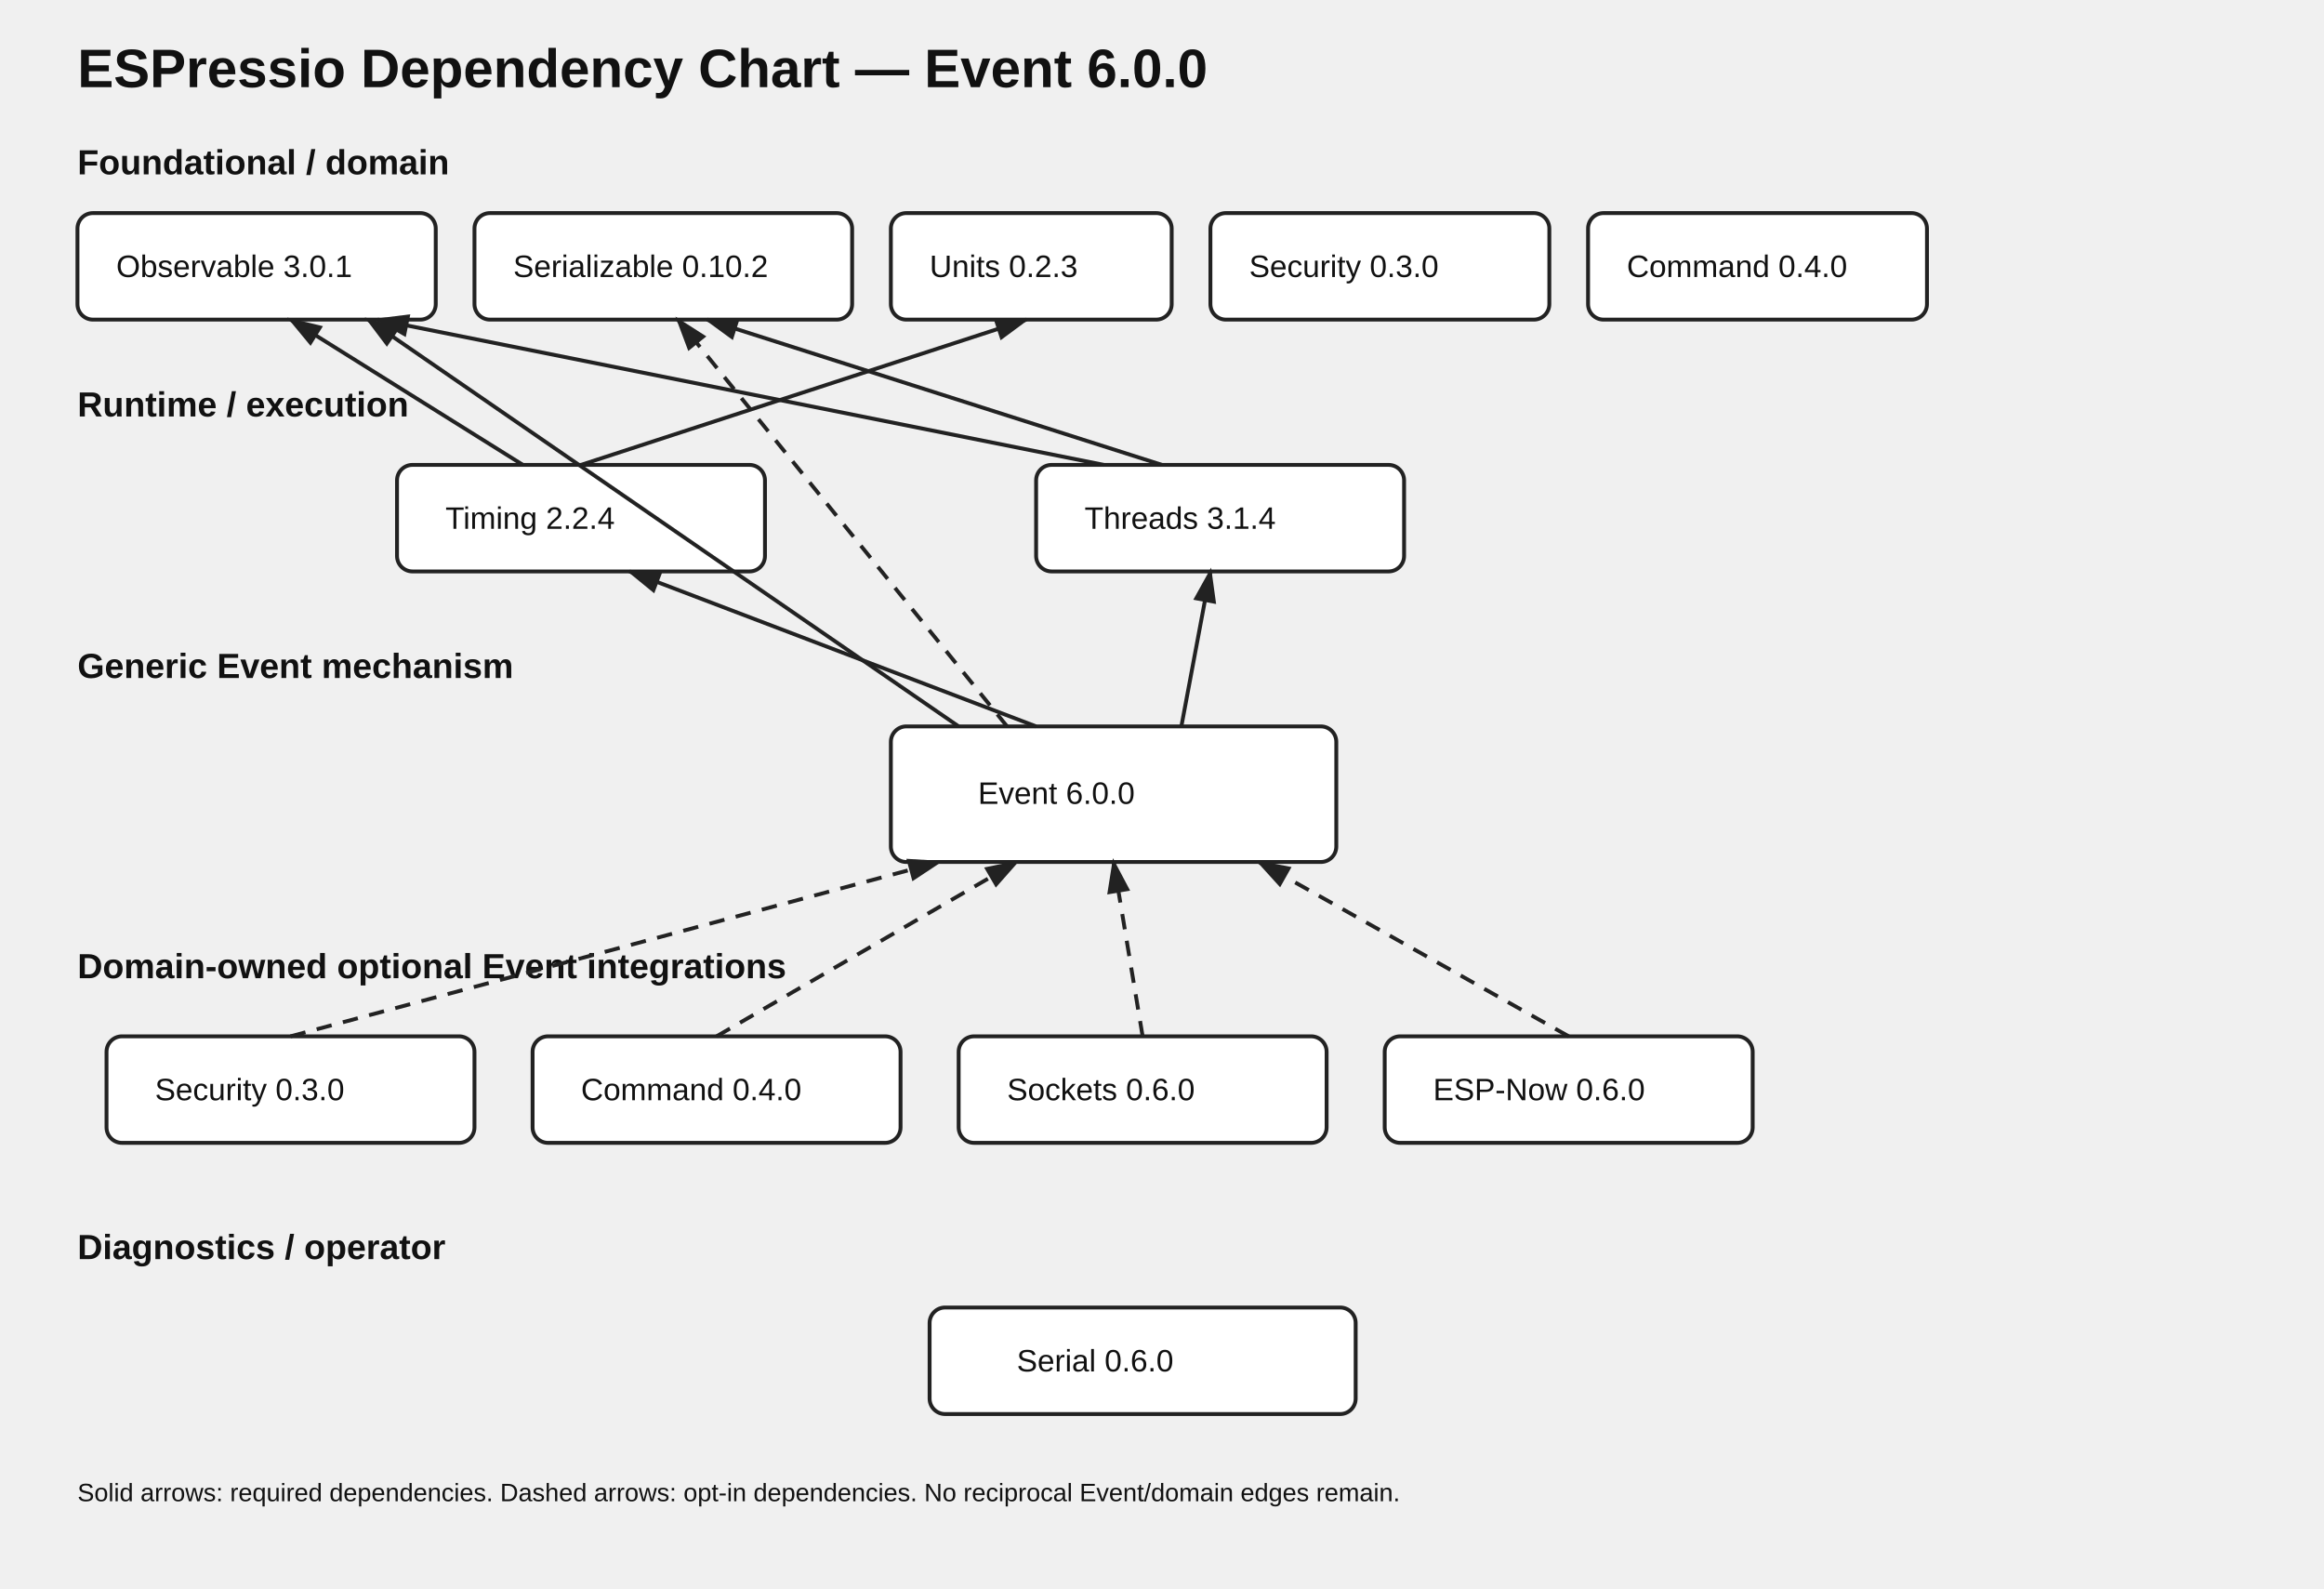
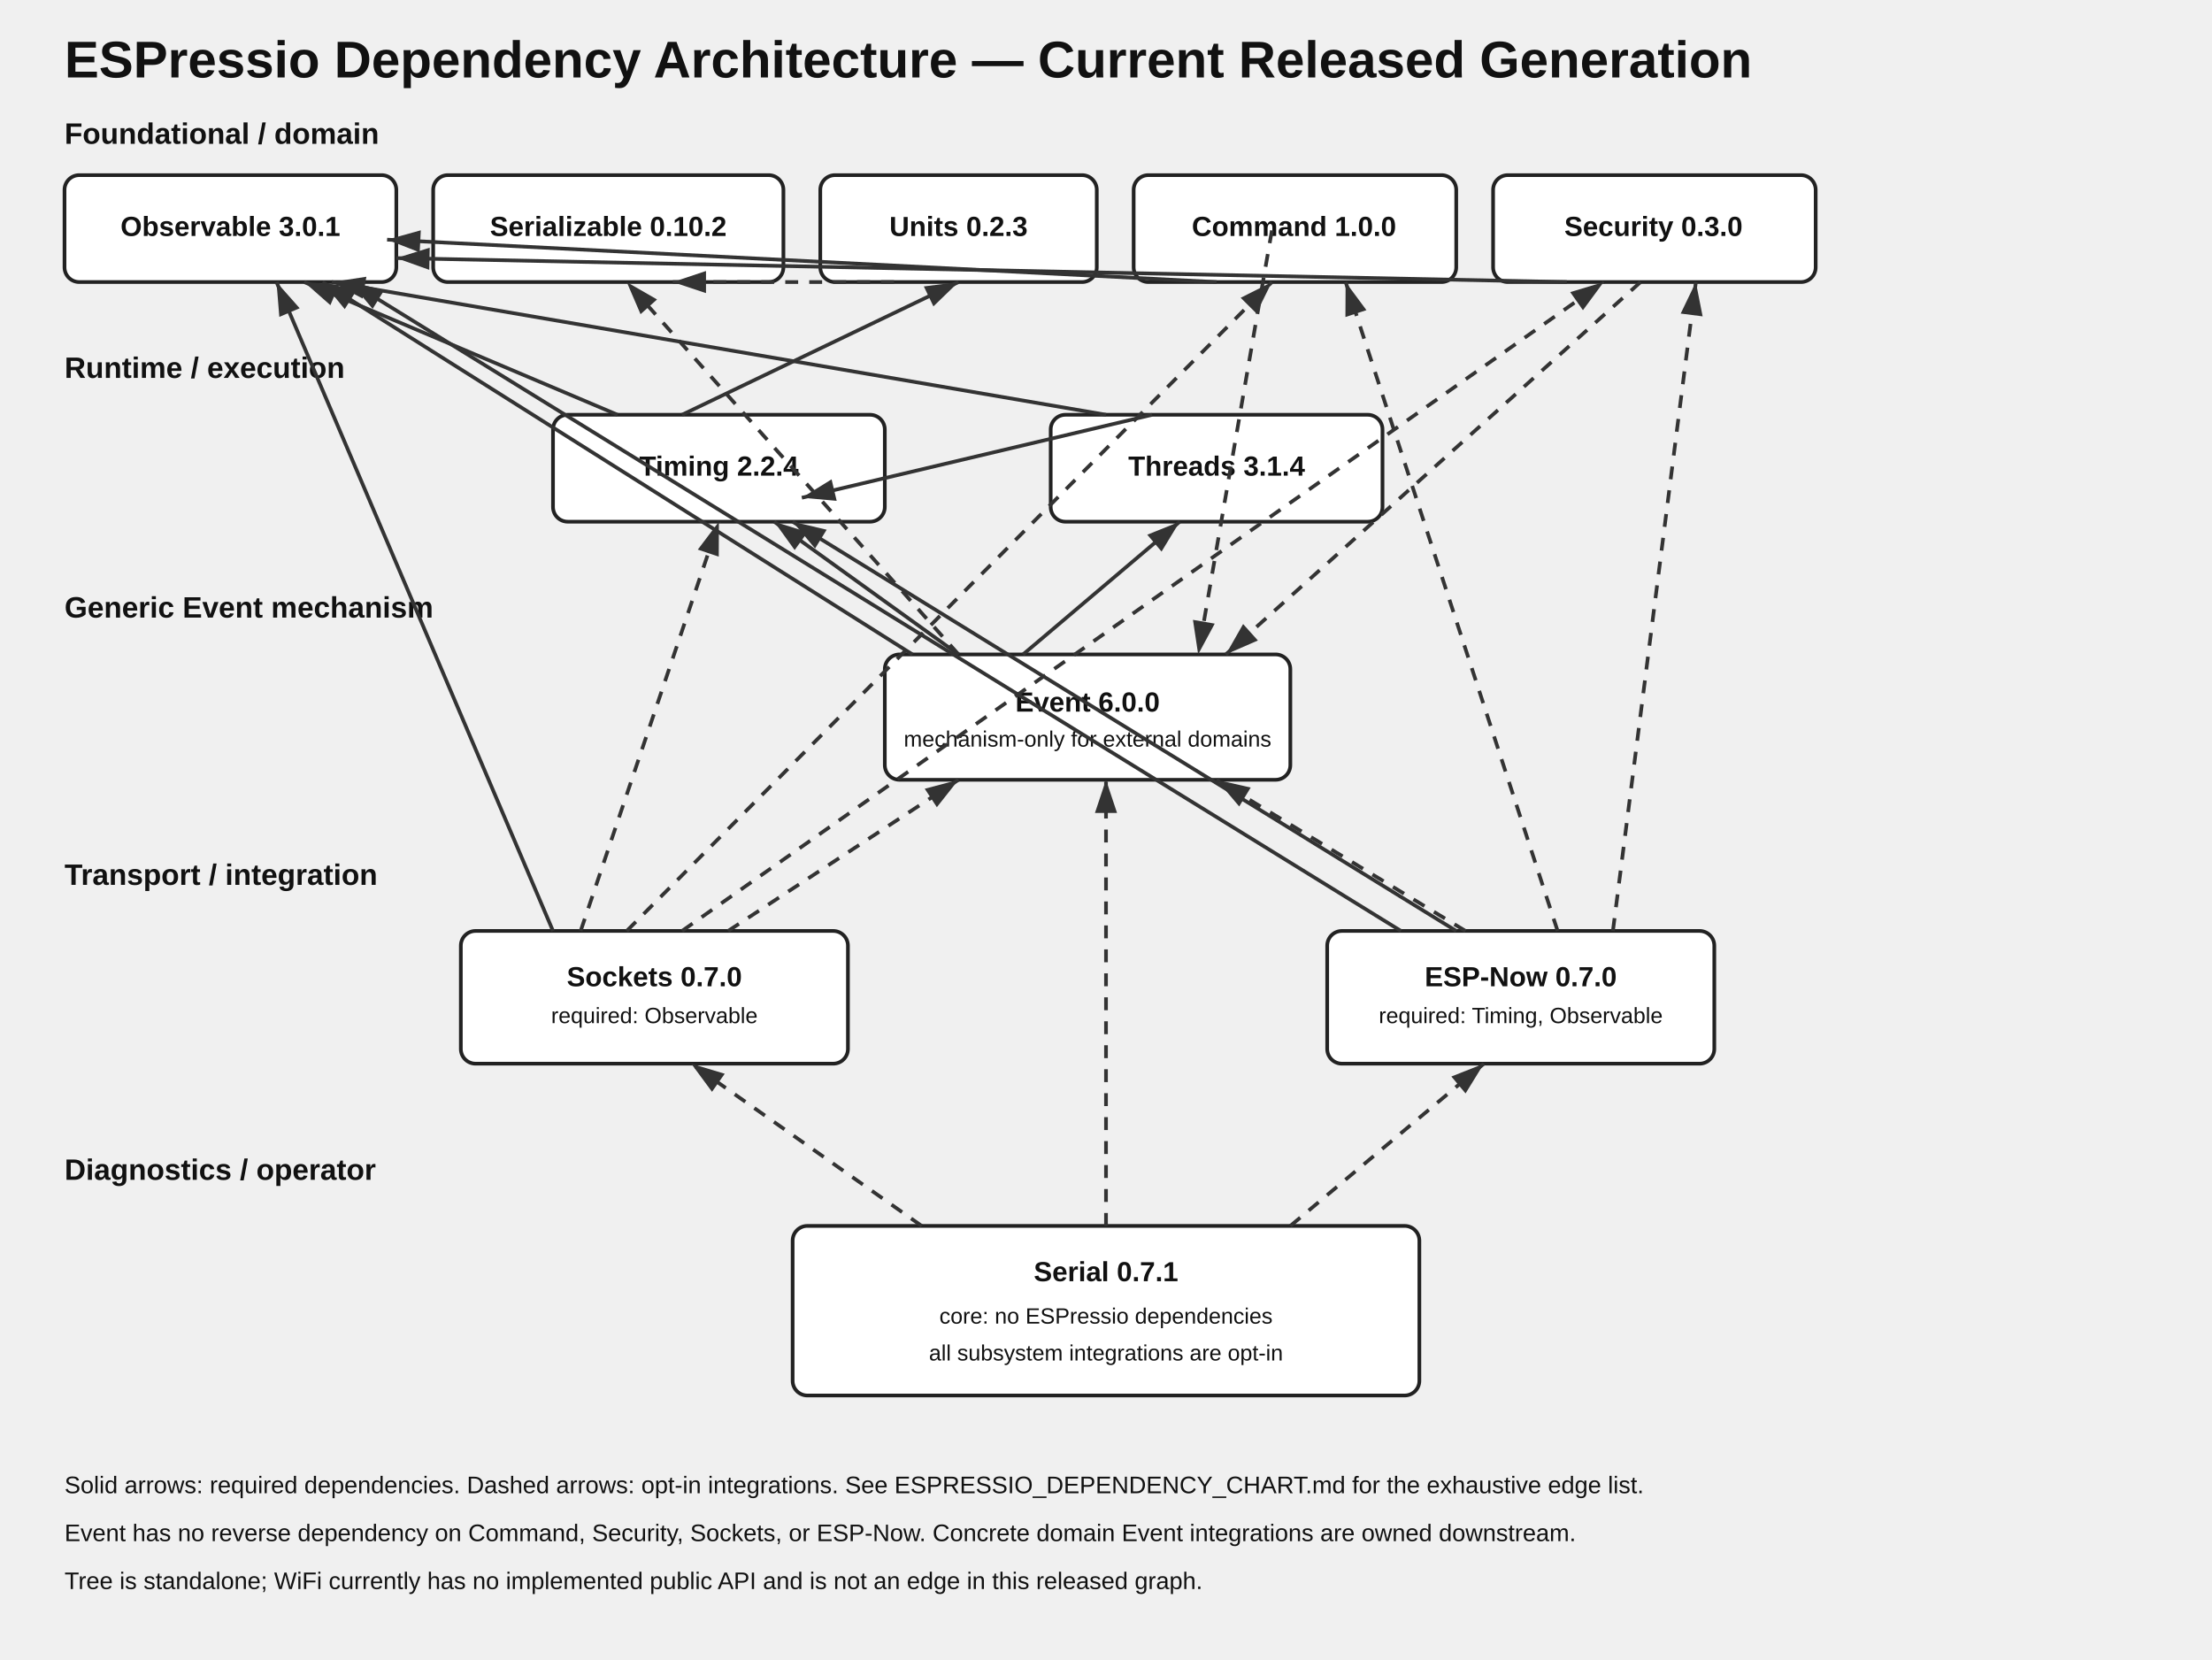
- <svg xmlns="http://www.w3.org/2000/svg" width="1200" height="820" viewBox="0 0 1200 820">
-   <style>
-     text { font-family: Arial, Helvetica, sans-serif; fill: #111; }
-     .title { font-size: 28px; font-weight: 700; }
-     .section { font-size: 18px; font-weight: 700; }
-     .node { fill: #fff; stroke: #222; stroke-width: 2; rx: 8; }
-     .label { font-size: 16px; }
-     .small { font-size: 13px; }
-     .edge { stroke: #222; stroke-width: 2; fill: none; marker-end: url(#arrow); }
-     .optional { stroke-dasharray: 8 6; }
-   </style>
+ <svg xmlns="http://www.w3.org/2000/svg" width="1200" height="900" viewBox="0 0 1200 900">
+   <style>text{font-family:Arial,sans-serif;fill:#111}.title{font-size:28px;font-weight:700}.section{font-size:16px;font-weight:700}.node{fill:#fff;stroke:#222;stroke-width:2}.label{font-size:15px;font-weight:600;text-anchor:middle}.small{font-size:12px;text-anchor:middle}.note{font-size:13px}.edge{stroke:#333;stroke-width:2;fill:none;marker-end:url(#arrow)}.optional{stroke-dasharray:7 6}</style>
  <defs>
-     <marker id="arrow" markerWidth="10" markerHeight="10" refX="8" refY="3" orient="auto" markerUnits="strokeWidth">
-       <path d="M0,0 L0,6 L9,3 z" fill="#222" />
+     <marker id="arrow" markerWidth="10" markerHeight="10" refX="9" refY="3" orient="auto">
+       <path d="M0,0 L0,6 L9,3 z" fill="#333" />
    </marker>
  </defs>
-   <text class="title" x="40" y="45">ESPressio Dependency Chart — Event 6.0.0</text>
-   <text class="section" x="40" y="90">Foundational / domain</text>
-   <rect class="node" x="40" y="110" width="185" height="55" />
-   <text class="label" x="60" y="143">Observable 3.0.1</text>
-   <rect class="node" x="245" y="110" width="195" height="55" />
-   <text class="label" x="265" y="143">Serializable 0.10.2</text>
-   <rect class="node" x="460" y="110" width="145" height="55" />
-   <text class="label" x="480" y="143">Units 0.2.3</text>
-   <rect class="node" x="625" y="110" width="175" height="55" />
-   <text class="label" x="645" y="143">Security 0.3.0</text>
-   <rect class="node" x="820" y="110" width="175" height="55" />
-   <text class="label" x="840" y="143">Command 0.4.0</text>
-   <text class="section" x="40" y="215">Runtime / execution</text>
-   <rect class="node" x="205" y="240" width="190" height="55" />
-   <text class="label" x="230" y="273">Timing 2.2.4</text>
-   <rect class="node" x="535" y="240" width="190" height="55" />
-   <text class="label" x="560" y="273">Threads 3.1.4</text>
-   <path class="edge" d="M300 240 L530 165" />
-   <path class="edge" d="M270 240 L150 165" />
-   <path class="edge" d="M600 240 L365 165" />
-   <path class="edge" d="M570 240 L195 165" />
-   <text class="section" x="40" y="350">Generic Event mechanism</text>
-   <rect class="node" x="460" y="375" width="230" height="70" />
-   <text class="label" x="505" y="415">Event 6.0.0</text>
-   <path class="edge" d="M535 375 L325 295" />
-   <path class="edge" d="M610 375 L625 295" />
-   <path class="edge" d="M495 375 L190 165" />
-   <path class="edge optional" d="M520 375 L350 165" />
-   <text class="section" x="40" y="505">Domain-owned optional Event integrations</text>
-   <rect class="node" x="55" y="535" width="190" height="55" />
-   <text class="label" x="80" y="568">Security 0.3.0</text>
-   <rect class="node" x="275" y="535" width="190" height="55" />
-   <text class="label" x="300" y="568">Command 0.4.0</text>
-   <rect class="node" x="495" y="535" width="190" height="55" />
-   <text class="label" x="520" y="568">Sockets 0.6.0</text>
-   <rect class="node" x="715" y="535" width="190" height="55" />
-   <text class="label" x="740" y="568">ESP-Now 0.6.0</text>
-   <path class="edge optional" d="M150 535 L485 445" />
-   <path class="edge optional" d="M370 535 L525 445" />
-   <path class="edge optional" d="M590 535 L575 445" />
-   <path class="edge optional" d="M810 535 L650 445" />
-   <text class="section" x="40" y="650">Diagnostics / operator</text>
-   <rect class="node" x="480" y="675" width="220" height="55" />
-   <text class="label" x="525" y="708">Serial 0.6.0</text>
-   <text class="small" x="40" y="775">Solid arrows: required dependencies. Dashed arrows: opt-in dependencies. No reciprocal Event/domain edges remain.</text>
+   <text class="title" x="35" y="42">ESPressio Dependency Architecture — Current Released Generation</text>
+   <text class="section" x="35" y="78">Foundational / domain</text>
+   <rect class="node" x="35" y="95" width="180" height="58" rx="8" />
+   <text class="label" x="125" y="128">Observable 3.0.1</text>
+   <rect class="node" x="235" y="95" width="190" height="58" rx="8" />
+   <text class="label" x="330" y="128">Serializable 0.10.2</text>
+   <rect class="node" x="445" y="95" width="150" height="58" rx="8" />
+   <text class="label" x="520" y="128">Units 0.2.3</text>
+   <rect class="node" x="615" y="95" width="175" height="58" rx="8" />
+   <text class="label" x="702" y="128">Command 1.0.0</text>
+   <rect class="node" x="810" y="95" width="175" height="58" rx="8" />
+   <text class="label" x="897" y="128">Security 0.3.0</text>
+   <path class="edge optional" d="M485 153 L365 153" />
+   <path class="edge" d="M660 153 L210 130" />
+   <path class="edge" d="M850 153 L215 140" />
+   <text class="section" x="35" y="205">Runtime / execution</text>
+   <rect class="node" x="300" y="225" width="180" height="58" rx="8" />
+   <text class="label" x="390" y="258">Timing 2.2.4</text>
+   <rect class="node" x="570" y="225" width="180" height="58" rx="8" />
+   <text class="label" x="660" y="258">Threads 3.1.4</text>
+   <path class="edge" d="M370 225 L520 153" />
+   <path class="edge" d="M335 225 L165 153" />
+   <path class="edge" d="M625 225 L435 270" />
+   <path class="edge" d="M600 225 L180 153" />
+   <text class="section" x="35" y="335">Generic Event mechanism</text>
+   <rect class="node" x="480" y="355" width="220" height="68" rx="8" />
+   <text class="label" x="590" y="386">Event 6.0.0</text>
+   <text class="small" x="590" y="405">mechanism-only for external domains</text>
+   <path class="edge" d="M555 355 L640 283" />
+   <path class="edge" d="M520 355 L420 283" />
+   <path class="edge" d="M495 355 L175 153" />
+   <path class="edge optional" d="M520 355 L340 153" />
+   <path class="edge optional" d="M690 125 L650 355" />
+   <path class="edge optional" d="M890 153 L665 355" />
+   <text class="section" x="35" y="480">Transport / integration</text>
+   <rect class="node" x="250" y="505" width="210" height="72" rx="8" />
+   <text class="label" x="355" y="535">Sockets 0.7.0</text>
+   <text class="small" x="355" y="555">required: Observable</text>
+   <rect class="node" x="720" y="505" width="210" height="72" rx="8" />
+   <text class="label" x="825" y="535">ESP-Now 0.7.0</text>
+   <text class="small" x="825" y="555">required: Timing, Observable</text>
+   <path class="edge" d="M300 505 L150 153" />
+   <path class="edge optional" d="M395 505 L520 423" />
+   <path class="edge optional" d="M340 505 L690 153" />
+   <path class="edge optional" d="M370 505 L870 153" />
+   <path class="edge optional" d="M315 505 L390 283" />
+   <path class="edge" d="M790 505 L430 283" />
+   <path class="edge" d="M760 505 L190 153" />
+   <path class="edge optional" d="M795 505 L660 423" />
+   <path class="edge optional" d="M845 505 L730 153" />
+   <path class="edge optional" d="M875 505 L920 153" />
+   <text class="section" x="35" y="640">Diagnostics / operator</text>
+   <rect class="node" x="430" y="665" width="340" height="92" rx="8" />
+   <text class="label" x="600" y="695">Serial 0.7.1</text>
+   <text class="small" x="600" y="718">core: no ESPressio dependencies</text>
+   <text class="small" x="600" y="738">all subsystem integrations are opt-in</text>
+   <path class="edge optional" d="M500 665 L375 577" />
+   <path class="edge optional" d="M700 665 L805 577" />
+   <path class="edge optional" d="M600 665 L600 423" />
+   <text class="note" x="35" y="810">Solid arrows: required dependencies. Dashed arrows: opt-in integrations. See ESPRESSIO_DEPENDENCY_CHART.md for the exhaustive edge list.</text>
+   <text class="note" x="35" y="836">Event has no reverse dependency on Command, Security, Sockets, or ESP-Now. Concrete domain Event integrations are owned downstream.</text>
+   <text class="note" x="35" y="862">Tree is standalone; WiFi currently has no implemented public API and is not an edge in this released graph.</text>
</svg>
